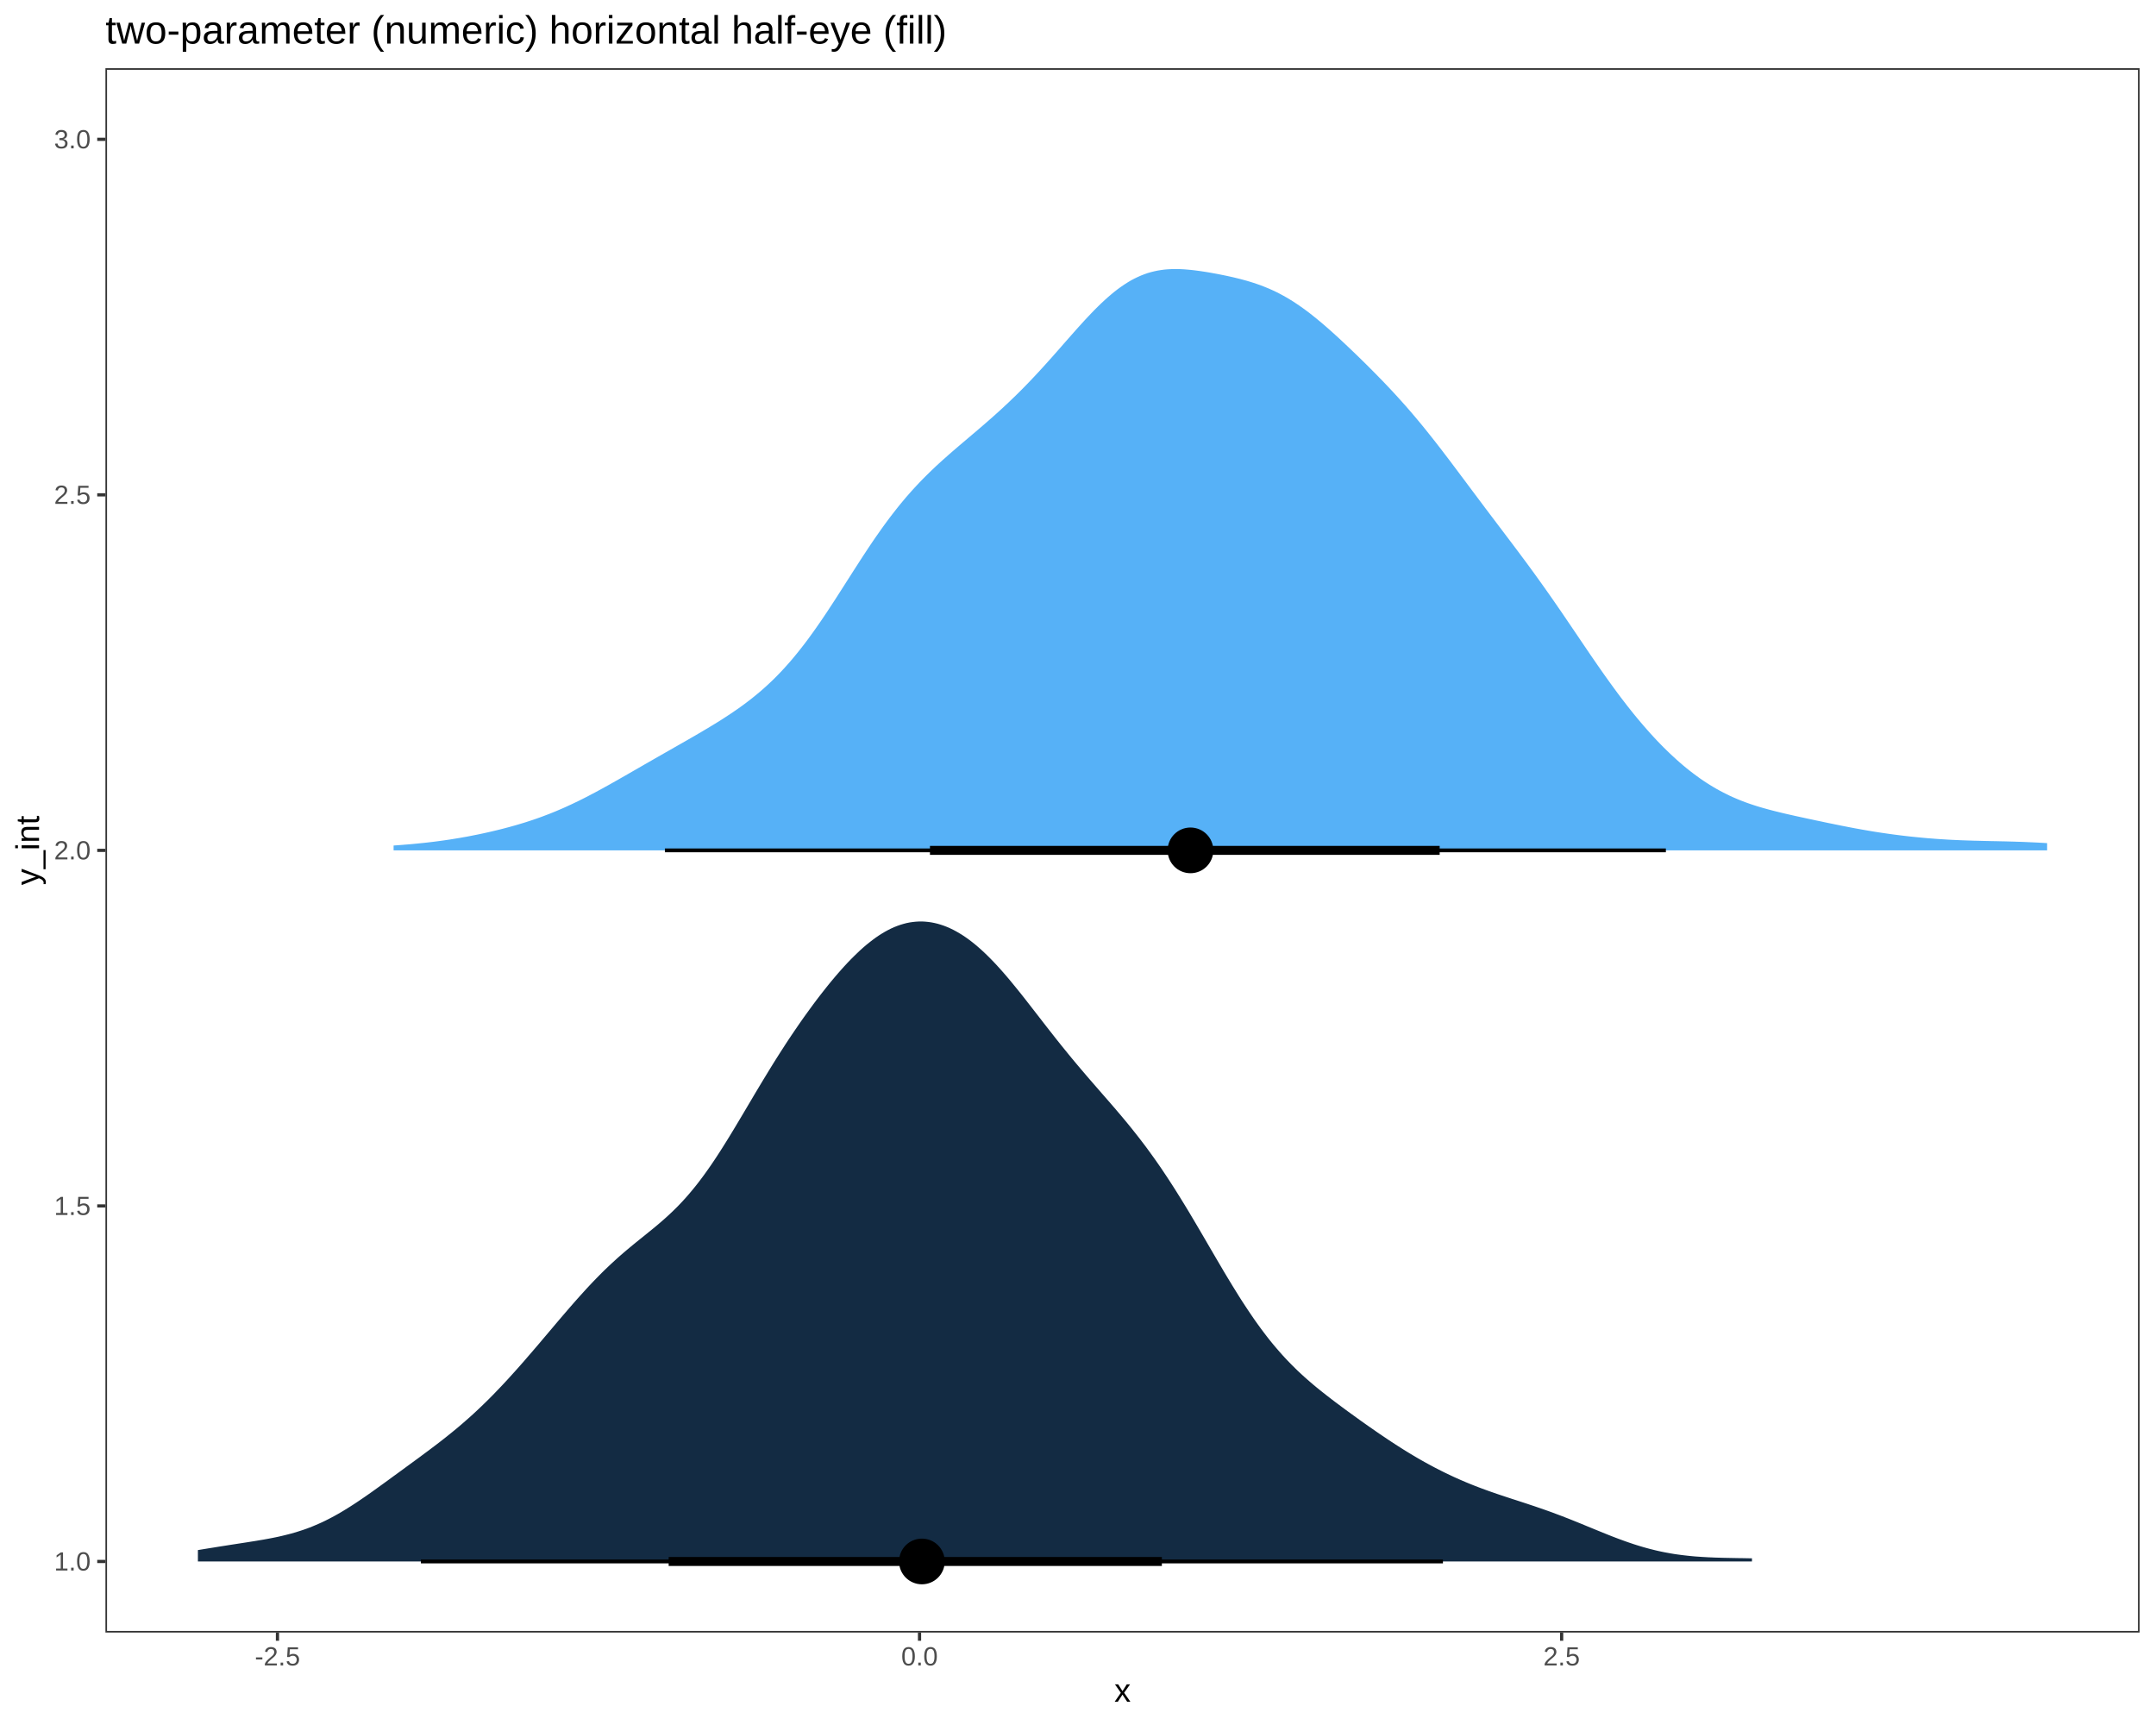
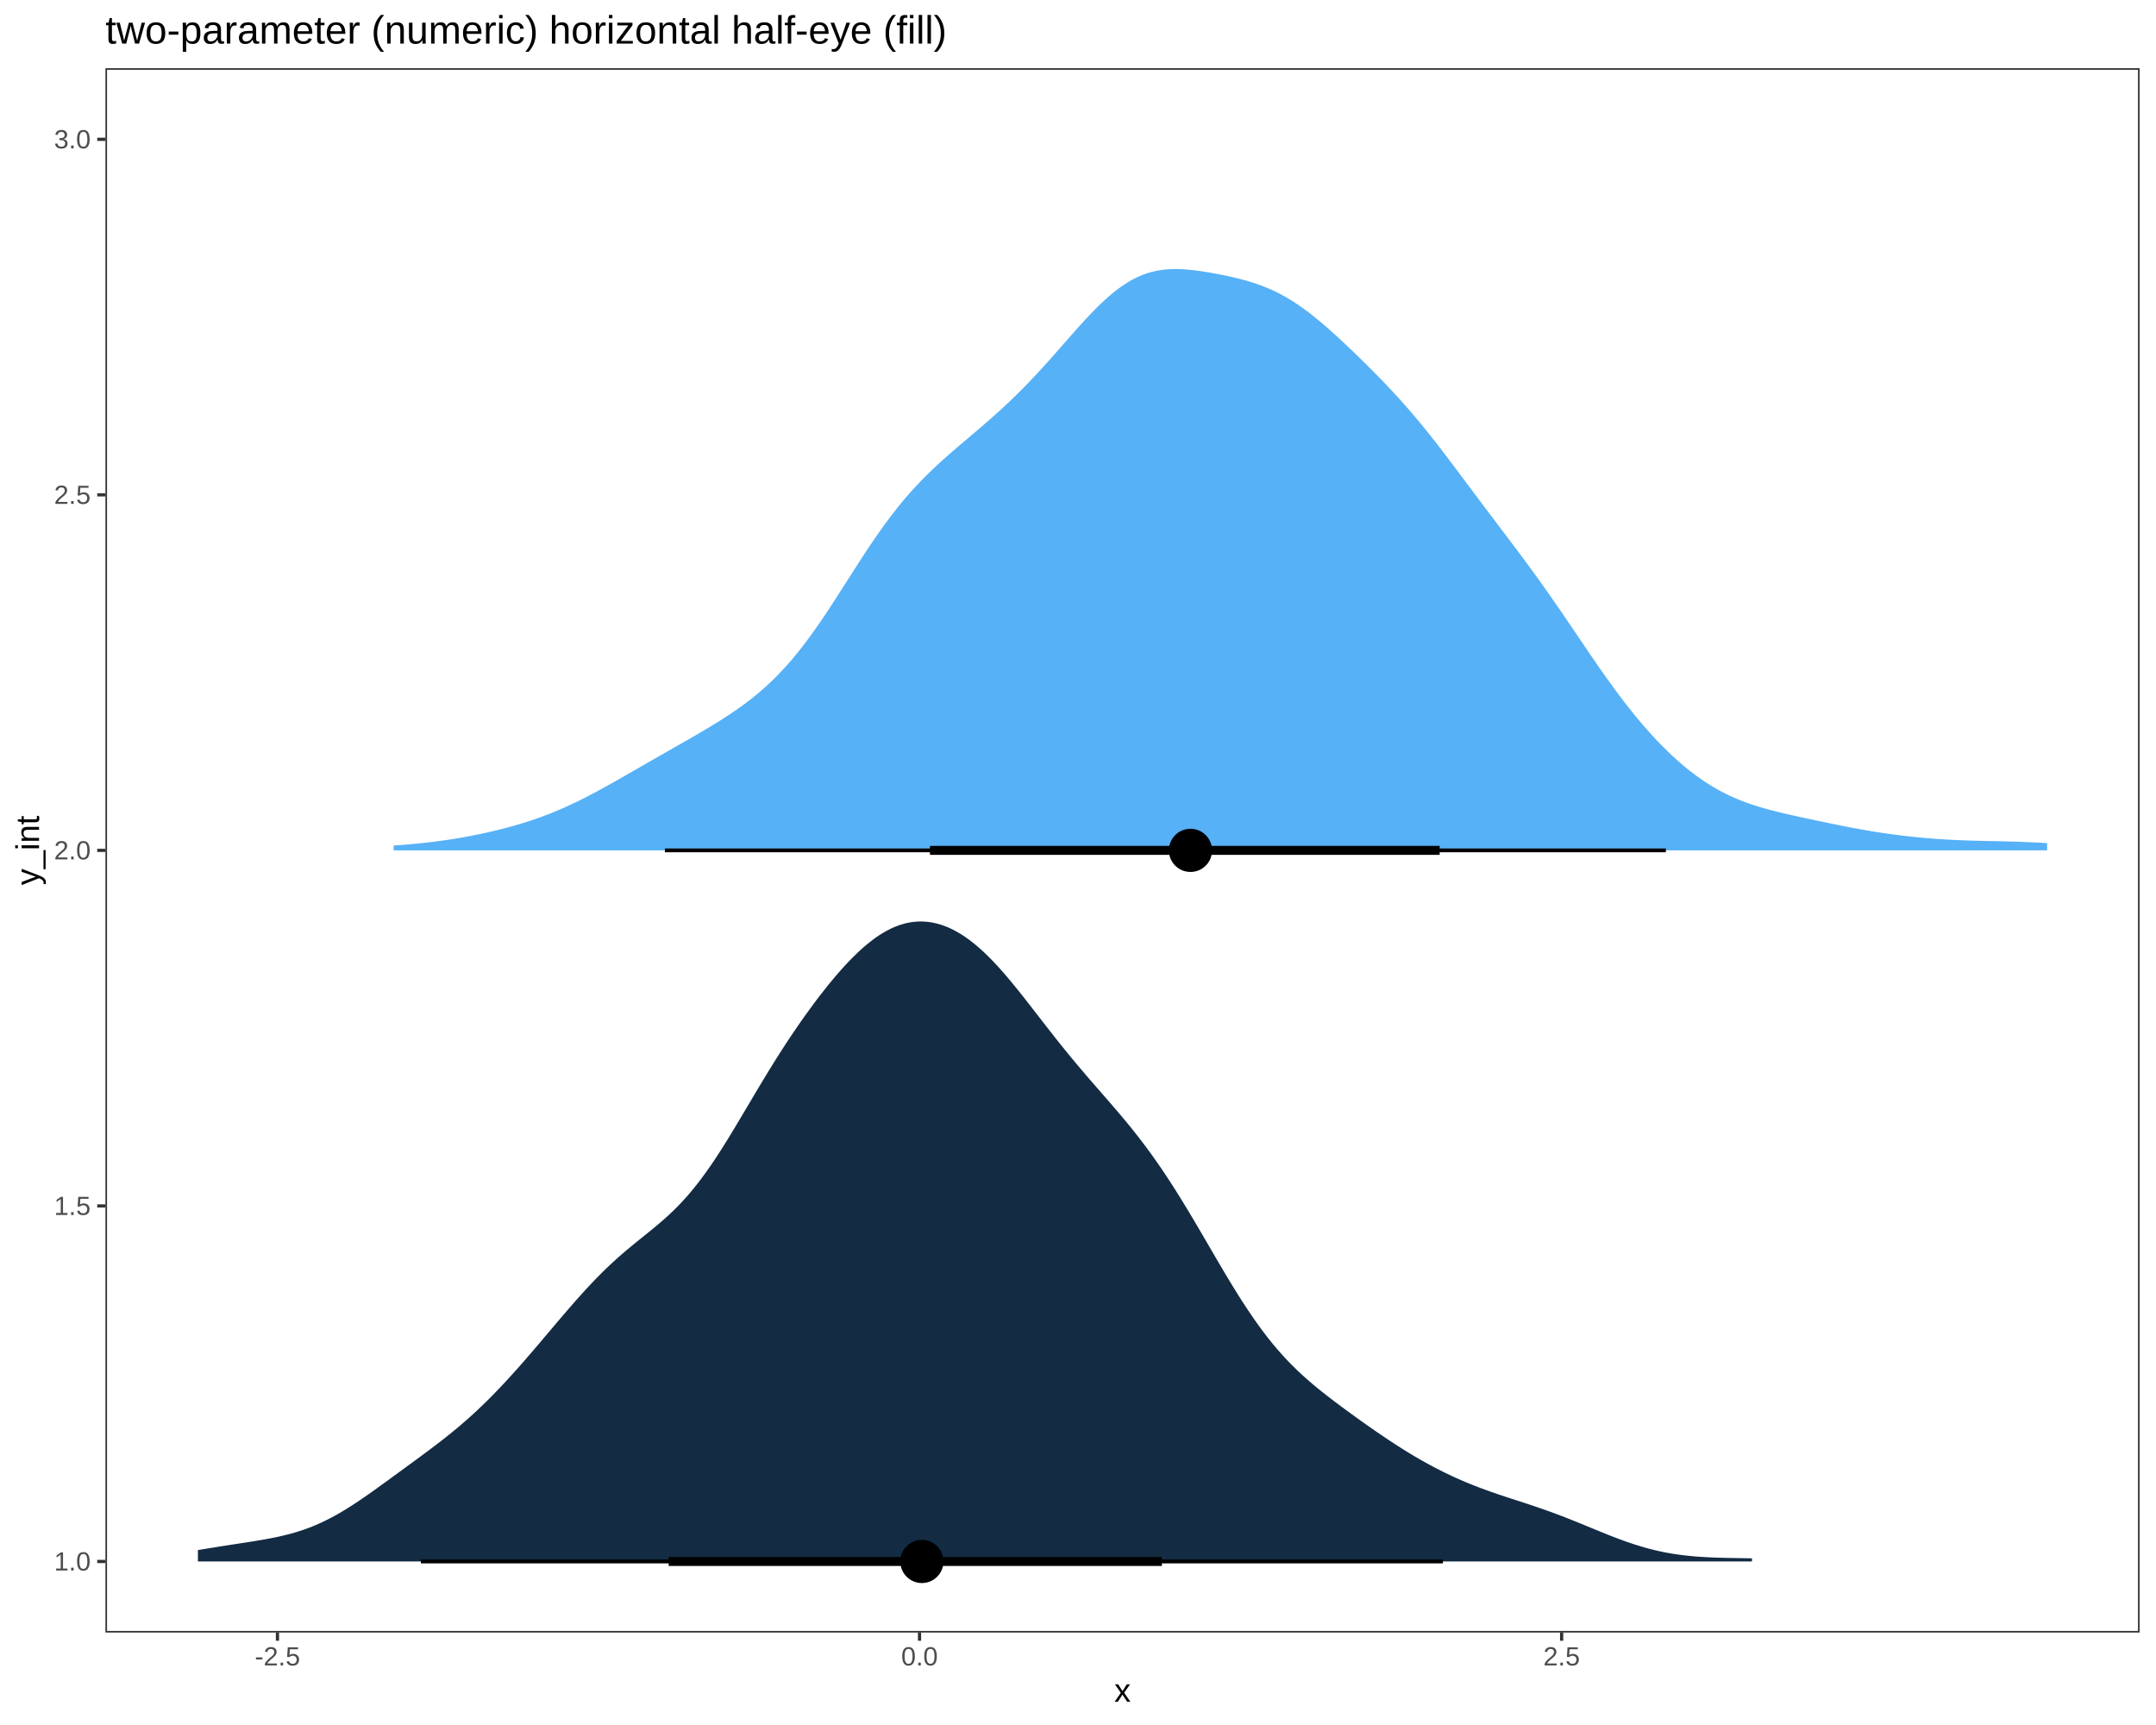
<svg xmlns="http://www.w3.org/2000/svg" viewBox="0 0 720.00 576.00">
  <defs>
    <style type="text/css">
    line, polyline, polygon, path, rect, circle {
      fill: none;
      stroke: #000000;
      stroke-linecap: round;
      stroke-linejoin: round;
      stroke-miterlimit: 10.00;
    }
  </style>
  </defs>
  <rect width="100%" height="100%" style="stroke: none; fill: #FFFFFF;" />
  <rect x="0.00" y="0.00" width="720.00" height="576.00" style="stroke-width: 1.07; stroke: #FFFFFF; fill: #FFFFFF;" />
  <defs>
    <clipPath id="cpMzUuMjF8NzE0LjUyfDU0NS4xM3wyMi43Nw==">
      <rect x="35.21" y="22.77" width="679.31" height="522.36" />
    </clipPath>
  </defs>
  <rect x="35.21" y="22.77" width="679.31" height="522.36" style="stroke-width: 1.07; stroke: none; fill: #FFFFFF;" clip-path="url(#cpMzUuMjF8NzE0LjUyfDU0NS4xM3wyMi43Nw==)" />
  <polygon points="66.09,517.59 67.13,517.42 68.17,517.25 69.20,517.08 70.24,516.91 71.28,516.75 72.32,516.58 73.36,516.41 74.39,516.25 75.43,516.09 76.47,515.92 77.51,515.76 78.55,515.60 79.58,515.44 80.62,515.28 81.66,515.12 82.70,514.96 83.74,514.79 84.77,514.63 85.81,514.46 86.85,514.28 87.89,514.11 88.93,513.92 89.96,513.73 91.00,513.53 92.04,513.32 93.08,513.10 94.12,512.86 95.15,512.61 96.19,512.35 97.23,512.08 98.27,511.78 99.31,511.47 100.34,511.14 101.38,510.80 102.42,510.43 103.46,510.04 104.49,509.63 105.53,509.19 106.57,508.74 107.61,508.27 108.65,507.77 109.68,507.25 110.72,506.71 111.76,506.15 112.80,505.57 113.84,504.97 114.87,504.35 115.91,503.71 116.95,503.06 117.99,502.39 119.03,501.71 120.06,501.02 121.10,500.31 122.14,499.60 123.18,498.87 124.22,498.14 125.25,497.40 126.29,496.65 127.33,495.90 128.37,495.15 129.41,494.40 130.44,493.64 131.48,492.88 132.52,492.13 133.56,491.37 134.60,490.61 135.63,489.85 136.67,489.09 137.71,488.33 138.75,487.57 139.79,486.81 140.82,486.04 141.86,485.27 142.90,484.50 143.94,483.72 144.97,482.94 146.01,482.15 147.05,481.35 148.09,480.54 149.13,479.72 150.16,478.89 151.20,478.05 152.24,477.20 153.28,476.33 154.32,475.44 155.35,474.54 156.39,473.63 157.43,472.70 158.47,471.75 159.51,470.78 160.54,469.80 161.58,468.80 162.62,467.79 163.66,466.75 164.70,465.70 165.73,464.63 166.77,463.55 167.81,462.45 168.85,461.34 169.89,460.21 170.92,459.07 171.96,457.92 173.00,456.76 174.04,455.58 175.08,454.40 176.11,453.20 177.15,452.00 178.19,450.79 179.23,449.58 180.27,448.36 181.30,447.13 182.34,445.91 183.38,444.68 184.42,443.45 185.45,442.23 186.49,441.00 187.53,439.78 188.57,438.57 189.61,437.36 190.64,436.17 191.68,434.98 192.72,433.80 193.76,432.64 194.80,431.49 195.83,430.36 196.87,429.24 197.91,428.14 198.95,427.06 199.99,426.00 201.02,424.96 202.06,423.94 203.10,422.95 204.14,421.97 205.18,421.02 206.21,420.08 207.25,419.16 208.29,418.26 209.33,417.38 210.37,416.51 211.40,415.66 212.44,414.81 213.48,413.97 214.52,413.14 215.56,412.30 216.59,411.46 217.63,410.62 218.67,409.77 219.71,408.90 220.75,408.01 221.78,407.11 222.82,406.18 223.86,405.21 224.90,404.22 225.94,403.20 226.97,402.14 228.01,401.04 229.05,399.89 230.09,398.70 231.12,397.47 232.16,396.20 233.20,394.88 234.24,393.51 235.28,392.10 236.31,390.66 237.35,389.17 238.39,387.64 239.43,386.07 240.47,384.47 241.50,382.84 242.54,381.18 243.58,379.50 244.62,377.79 245.66,376.07 246.69,374.34 247.73,372.60 248.77,370.85 249.81,369.09 250.85,367.34 251.88,365.59 252.92,363.85 253.96,362.12 255.00,360.39 256.04,358.69 257.07,356.99 258.11,355.31 259.15,353.65 260.19,352.01 261.23,350.39 262.26,348.79 263.30,347.21 264.34,345.65 265.38,344.12 266.42,342.60 267.45,341.11 268.49,339.63 269.53,338.19 270.57,336.76 271.60,335.35 272.64,333.96 273.68,332.60 274.72,331.27 275.76,329.95 276.79,328.66 277.83,327.40 278.87,326.16 279.91,324.95 280.95,323.77 281.98,322.62 283.02,321.50 284.06,320.42 285.10,319.38 286.14,318.37 287.17,317.39 288.21,316.45 289.25,315.56 290.29,314.72 291.33,313.91 292.36,313.15 293.40,312.43 294.44,311.77 295.48,311.15 296.52,310.58 297.55,310.06 298.59,309.59 299.63,309.18 300.67,308.81 301.71,308.50 302.74,308.23 303.78,308.02 304.82,307.87 305.86,307.76 306.90,307.70 307.93,307.69 308.97,307.75 310.01,307.85 311.05,308.00 312.08,308.20 313.12,308.45 314.16,308.76 315.20,309.11 316.24,309.51 317.27,309.96 318.31,310.46 319.35,311.02 320.39,311.62 321.43,312.26 322.46,312.95 323.50,313.69 324.54,314.48 325.58,315.31 326.62,316.19 327.65,317.10 328.69,318.06 329.73,319.06 330.77,320.10 331.81,321.17 332.84,322.27 333.88,323.41 334.92,324.58 335.96,325.78 337.00,327.00 338.03,328.25 339.07,329.52 340.11,330.80 341.15,332.10 342.19,333.41 343.22,334.74 344.26,336.07 345.30,337.41 346.34,338.75 347.38,340.09 348.41,341.42 349.45,342.76 350.49,344.09 351.53,345.41 352.56,346.73 353.60,348.03 354.64,349.33 355.68,350.61 356.72,351.89 357.75,353.15 358.79,354.40 359.83,355.64 360.87,356.87 361.91,358.09 362.94,359.30 363.98,360.51 365.02,361.70 366.06,362.90 367.10,364.09 368.13,365.28 369.17,366.47 370.21,367.66 371.25,368.86 372.29,370.06 373.32,371.28 374.36,372.50 375.40,373.74 376.44,375.00 377.48,376.27 378.51,377.56 379.55,378.87 380.59,380.20 381.63,381.56 382.67,382.93 383.70,384.34 384.74,385.77 385.78,387.23 386.82,388.71 387.86,390.22 388.89,391.76 389.93,393.32 390.97,394.92 392.01,396.53 393.04,398.17 394.08,399.83 395.12,401.52 396.16,403.22 397.20,404.94 398.23,406.68 399.27,408.43 400.31,410.20 401.35,411.97 402.39,413.75 403.42,415.53 404.46,417.31 405.50,419.09 406.54,420.87 407.58,422.63 408.61,424.39 409.65,426.13 410.69,427.85 411.73,429.56 412.77,431.24 413.80,432.90 414.84,434.53 415.88,436.12 416.92,437.69 417.96,439.23 418.99,440.73 420.03,442.19 421.07,443.62 422.11,445.01 423.15,446.37 424.18,447.68 425.22,448.95 426.26,450.18 427.30,451.38 428.34,452.55 429.37,453.67 430.41,454.76 431.45,455.82 432.49,456.85 433.52,457.86 434.56,458.82 435.60,459.77 436.64,460.69 437.68,461.59 438.71,462.47 439.75,463.33 440.79,464.17 441.83,465.00 442.87,465.82 443.90,466.62 444.94,467.42 445.98,468.21 447.02,468.98 448.06,469.76 449.09,470.52 450.13,471.29 451.17,472.04 452.21,472.79 453.25,473.54 454.28,474.29 455.32,475.02 456.36,475.76 457.40,476.49 458.44,477.21 459.47,477.93 460.51,478.65 461.55,479.35 462.59,480.05 463.63,480.75 464.66,481.43 465.70,482.11 466.74,482.78 467.78,483.44 468.82,484.10 469.85,484.74 470.89,485.37 471.93,485.99 472.97,486.61 474.00,487.21 475.04,487.80 476.08,488.38 477.12,488.95 478.16,489.51 479.19,490.06 480.23,490.59 481.27,491.12 482.31,491.64 483.35,492.14 484.38,492.63 485.42,493.12 486.46,493.59 487.50,494.05 488.54,494.50 489.57,494.94 490.61,495.37 491.65,495.79 492.69,496.20 493.73,496.60 494.76,496.99 495.80,497.37 496.84,497.75 497.88,498.12 498.92,498.48 499.95,498.84 500.99,499.19 502.03,499.53 503.07,499.88 504.11,500.22 505.14,500.56 506.18,500.89 507.22,501.23 508.26,501.57 509.30,501.91 510.33,502.25 511.37,502.60 512.41,502.94 513.45,503.30 514.48,503.65 515.52,504.01 516.56,504.38 517.60,504.75 518.64,505.13 519.67,505.52 520.71,505.91 521.75,506.30 522.79,506.71 523.83,507.11 524.86,507.52 525.90,507.94 526.94,508.36 527.98,508.78 529.02,509.21 530.05,509.64 531.09,510.06 532.13,510.49 533.17,510.92 534.21,511.34 535.24,511.77 536.28,512.18 537.32,512.60 538.36,513.01 539.40,513.41 540.43,513.80 541.47,514.18 542.51,514.56 543.55,514.93 544.59,515.28 545.62,515.63 546.66,515.96 547.70,516.28 548.74,516.59 549.78,516.88 550.81,517.16 551.85,517.42 552.89,517.68 553.93,517.92 554.96,518.14 556.00,518.35 557.04,518.54 558.08,518.73 559.12,518.90 560.15,519.05 561.19,519.19 562.23,519.32 563.27,519.44 564.31,519.55 565.34,519.65 566.38,519.74 567.42,519.81 568.46,519.88 569.50,519.94 570.53,520.00 571.57,520.04 572.61,520.09 573.65,520.12 574.69,520.15 575.72,520.18 576.76,520.20 577.80,520.22 578.84,520.24 579.88,520.26 580.91,520.28 581.95,520.29 582.99,520.31 584.03,520.33 585.07,520.34 585.07,521.39 584.03,521.39 582.99,521.39 581.95,521.39 580.91,521.39 579.88,521.39 578.84,521.39 577.80,521.39 576.76,521.39 575.72,521.39 574.69,521.39 573.65,521.39 572.61,521.39 571.57,521.39 570.53,521.39 569.50,521.39 568.46,521.39 567.42,521.39 566.38,521.39 565.34,521.39 564.31,521.39 563.27,521.39 562.23,521.39 561.19,521.39 560.15,521.39 559.12,521.39 558.08,521.39 557.04,521.39 556.00,521.39 554.96,521.39 553.93,521.39 552.89,521.39 551.85,521.39 550.81,521.39 549.78,521.39 548.74,521.39 547.70,521.39 546.66,521.39 545.62,521.39 544.59,521.39 543.55,521.39 542.51,521.39 541.47,521.39 540.43,521.39 539.40,521.39 538.36,521.39 537.32,521.39 536.28,521.39 535.24,521.39 534.21,521.39 533.17,521.39 532.13,521.39 531.09,521.39 530.05,521.39 529.02,521.39 527.98,521.39 526.94,521.39 525.90,521.39 524.86,521.39 523.83,521.39 522.79,521.39 521.75,521.39 520.71,521.39 519.67,521.39 518.64,521.39 517.60,521.39 516.56,521.39 515.52,521.39 514.48,521.39 513.45,521.39 512.41,521.39 511.37,521.39 510.33,521.39 509.30,521.39 508.26,521.39 507.22,521.39 506.18,521.39 505.14,521.39 504.11,521.39 503.07,521.39 502.03,521.39 500.99,521.39 499.95,521.39 498.92,521.39 497.88,521.39 496.84,521.39 495.80,521.39 494.76,521.39 493.73,521.39 492.69,521.39 491.65,521.39 490.61,521.39 489.57,521.39 488.54,521.39 487.50,521.39 486.46,521.39 485.42,521.39 484.38,521.39 483.35,521.39 482.31,521.39 481.27,521.39 480.23,521.39 479.19,521.39 478.16,521.39 477.12,521.39 476.08,521.39 475.04,521.39 474.00,521.39 472.97,521.39 471.93,521.39 470.89,521.39 469.85,521.39 468.82,521.39 467.78,521.39 466.74,521.39 465.70,521.39 464.66,521.39 463.63,521.39 462.59,521.39 461.55,521.39 460.51,521.39 459.47,521.39 458.44,521.39 457.40,521.39 456.36,521.39 455.32,521.39 454.28,521.39 453.25,521.39 452.21,521.39 451.17,521.39 450.13,521.39 449.09,521.39 448.06,521.39 447.02,521.39 445.98,521.39 444.94,521.39 443.90,521.39 442.87,521.39 441.83,521.39 440.79,521.39 439.75,521.39 438.71,521.39 437.68,521.39 436.64,521.39 435.60,521.39 434.56,521.39 433.52,521.39 432.49,521.39 431.45,521.39 430.41,521.39 429.37,521.39 428.34,521.39 427.30,521.39 426.26,521.39 425.22,521.39 424.18,521.39 423.15,521.39 422.11,521.39 421.07,521.39 420.03,521.39 418.99,521.39 417.96,521.39 416.92,521.39 415.88,521.39 414.84,521.39 413.80,521.39 412.77,521.39 411.73,521.39 410.69,521.39 409.65,521.39 408.61,521.39 407.58,521.39 406.54,521.39 405.50,521.39 404.46,521.39 403.42,521.39 402.39,521.39 401.35,521.39 400.31,521.39 399.27,521.39 398.23,521.39 397.20,521.39 396.16,521.39 395.12,521.39 394.08,521.39 393.04,521.39 392.01,521.39 390.97,521.39 389.93,521.39 388.89,521.39 387.86,521.39 386.82,521.39 385.78,521.39 384.74,521.39 383.70,521.39 382.67,521.39 381.63,521.39 380.59,521.39 379.55,521.39 378.51,521.39 377.48,521.39 376.44,521.39 375.40,521.39 374.36,521.39 373.32,521.39 372.29,521.39 371.25,521.39 370.21,521.39 369.17,521.39 368.13,521.39 367.10,521.39 366.06,521.39 365.02,521.39 363.98,521.39 362.94,521.39 361.91,521.39 360.87,521.39 359.83,521.39 358.79,521.39 357.75,521.39 356.72,521.39 355.68,521.39 354.64,521.39 353.60,521.39 352.56,521.39 351.53,521.39 350.49,521.39 349.45,521.39 348.41,521.39 347.38,521.39 346.34,521.39 345.30,521.39 344.26,521.39 343.22,521.39 342.19,521.39 341.15,521.39 340.11,521.39 339.07,521.39 338.03,521.39 337.00,521.39 335.96,521.39 334.92,521.39 333.88,521.39 332.84,521.39 331.81,521.39 330.77,521.39 329.73,521.39 328.69,521.39 327.65,521.39 326.62,521.39 325.58,521.39 324.54,521.39 323.50,521.39 322.46,521.39 321.43,521.39 320.39,521.39 319.35,521.39 318.31,521.39 317.27,521.39 316.24,521.39 315.20,521.39 314.16,521.39 313.12,521.39 312.08,521.39 311.05,521.39 310.01,521.39 308.97,521.39 307.93,521.39 306.90,521.39 305.86,521.39 304.82,521.39 303.78,521.39 302.74,521.39 301.71,521.39 300.67,521.39 299.63,521.39 298.59,521.39 297.55,521.39 296.52,521.39 295.48,521.39 294.44,521.39 293.40,521.39 292.36,521.39 291.33,521.39 290.29,521.39 289.25,521.39 288.21,521.39 287.17,521.39 286.14,521.39 285.10,521.39 284.06,521.39 283.02,521.39 281.98,521.39 280.95,521.39 279.91,521.39 278.87,521.39 277.83,521.39 276.79,521.39 275.76,521.39 274.72,521.39 273.68,521.39 272.64,521.39 271.60,521.39 270.57,521.39 269.53,521.39 268.49,521.39 267.45,521.39 266.42,521.39 265.38,521.39 264.34,521.39 263.30,521.39 262.26,521.39 261.23,521.39 260.19,521.39 259.15,521.39 258.11,521.39 257.07,521.39 256.04,521.39 255.00,521.39 253.96,521.39 252.92,521.39 251.88,521.39 250.85,521.39 249.81,521.39 248.77,521.39 247.73,521.39 246.69,521.39 245.66,521.39 244.62,521.39 243.58,521.39 242.54,521.39 241.50,521.39 240.47,521.39 239.43,521.39 238.39,521.39 237.35,521.39 236.31,521.39 235.28,521.39 234.24,521.39 233.20,521.39 232.16,521.39 231.12,521.39 230.09,521.39 229.05,521.39 228.01,521.39 226.97,521.39 225.94,521.39 224.90,521.39 223.86,521.39 222.82,521.39 221.78,521.39 220.75,521.39 219.71,521.39 218.67,521.39 217.63,521.39 216.59,521.39 215.56,521.39 214.52,521.39 213.48,521.39 212.44,521.39 211.40,521.39 210.37,521.39 209.33,521.39 208.29,521.39 207.25,521.39 206.21,521.39 205.18,521.39 204.14,521.39 203.10,521.39 202.06,521.39 201.02,521.39 199.99,521.39 198.95,521.39 197.91,521.39 196.87,521.39 195.83,521.39 194.80,521.39 193.76,521.39 192.72,521.39 191.68,521.39 190.64,521.39 189.61,521.39 188.57,521.39 187.53,521.39 186.49,521.39 185.45,521.39 184.42,521.39 183.38,521.39 182.34,521.39 181.30,521.39 180.27,521.39 179.23,521.39 178.19,521.39 177.15,521.39 176.11,521.39 175.08,521.39 174.04,521.39 173.00,521.39 171.96,521.39 170.92,521.39 169.89,521.39 168.85,521.39 167.81,521.39 166.77,521.39 165.73,521.39 164.70,521.39 163.66,521.39 162.62,521.39 161.58,521.39 160.54,521.39 159.51,521.39 158.47,521.39 157.43,521.39 156.39,521.39 155.35,521.39 154.32,521.39 153.28,521.39 152.24,521.39 151.20,521.39 150.16,521.39 149.13,521.39 148.09,521.39 147.05,521.39 146.01,521.39 144.97,521.39 143.94,521.39 142.90,521.39 141.86,521.39 140.82,521.39 139.79,521.39 138.75,521.39 137.71,521.39 136.67,521.39 135.63,521.39 134.60,521.39 133.56,521.39 132.52,521.39 131.48,521.39 130.44,521.39 129.41,521.39 128.37,521.39 127.33,521.39 126.29,521.39 125.25,521.39 124.22,521.39 123.18,521.39 122.14,521.39 121.10,521.39 120.06,521.39 119.03,521.39 117.99,521.39 116.95,521.39 115.91,521.39 114.87,521.39 113.84,521.39 112.80,521.39 111.76,521.39 110.72,521.39 109.68,521.39 108.65,521.39 107.61,521.39 106.57,521.39 105.53,521.39 104.49,521.39 103.46,521.39 102.42,521.39 101.38,521.39 100.34,521.39 99.31,521.39 98.27,521.39 97.23,521.39 96.19,521.39 95.15,521.39 94.12,521.39 93.08,521.39 92.04,521.39 91.00,521.39 89.96,521.39 88.93,521.39 87.89,521.39 86.85,521.39 85.81,521.39 84.77,521.39 83.74,521.39 82.70,521.39 81.66,521.39 80.62,521.39 79.58,521.39 78.55,521.39 77.51,521.39 76.47,521.39 75.43,521.39 74.39,521.39 73.36,521.39 72.32,521.39 71.28,521.39 70.24,521.39 69.20,521.39 68.17,521.39 67.13,521.39 66.09,521.39 " style="stroke-width: 2.13; stroke: none; fill: #132B43;" clip-path="url(#cpMzUuMjF8NzE0LjUyfDU0NS4xM3wyMi43Nw==)" />
  <polygon points="131.44,282.33 132.54,282.25 133.65,282.17 134.75,282.08 135.86,281.99 136.96,281.90 138.07,281.80 139.17,281.69 140.27,281.58 141.38,281.47 142.48,281.35 143.59,281.22 144.69,281.09 145.80,280.95 146.90,280.80 148.01,280.65 149.11,280.49 150.21,280.33 151.32,280.15 152.42,279.97 153.53,279.79 154.63,279.59 155.74,279.40 156.84,279.19 157.95,278.97 159.05,278.75 160.15,278.53 161.26,278.29 162.36,278.05 163.47,277.80 164.57,277.54 165.68,277.28 166.78,277.01 167.89,276.73 168.99,276.44 170.09,276.15 171.20,275.84 172.30,275.53 173.41,275.20 174.51,274.87 175.62,274.53 176.72,274.17 177.82,273.81 178.93,273.43 180.03,273.04 181.14,272.64 182.24,272.22 183.35,271.80 184.45,271.36 185.56,270.91 186.66,270.44 187.76,269.97 188.87,269.48 189.97,268.97 191.08,268.46 192.18,267.93 193.29,267.40 194.39,266.85 195.50,266.29 196.60,265.72 197.70,265.14 198.81,264.56 199.91,263.96 201.02,263.36 202.12,262.75 203.23,262.14 204.33,261.52 205.43,260.90 206.54,260.27 207.64,259.64 208.75,259.01 209.85,258.38 210.96,257.74 212.06,257.11 213.17,256.47 214.27,255.84 215.37,255.20 216.48,254.57 217.58,253.94 218.69,253.30 219.79,252.67 220.90,252.04 222.00,251.41 223.11,250.78 224.21,250.15 225.31,249.52 226.42,248.89 227.52,248.26 228.63,247.63 229.73,247.00 230.84,246.36 231.94,245.73 233.05,245.08 234.15,244.44 235.25,243.78 236.36,243.13 237.46,242.46 238.57,241.79 239.67,241.11 240.78,240.42 241.88,239.71 242.98,238.99 244.09,238.26 245.19,237.51 246.30,236.75 247.40,235.97 248.51,235.16 249.61,234.33 250.72,233.48 251.82,232.60 252.92,231.70 254.03,230.77 255.13,229.80 256.24,228.80 257.34,227.77 258.45,226.71 259.55,225.60 260.66,224.45 261.76,223.27 262.86,222.05 263.97,220.79 265.07,219.49 266.18,218.14 267.28,216.76 268.39,215.34 269.49,213.89 270.59,212.39 271.70,210.86 272.80,209.29 273.91,207.70 275.01,206.08 276.12,204.43 277.22,202.75 278.33,201.06 279.43,199.36 280.53,197.64 281.64,195.91 282.74,194.18 283.85,192.45 284.95,190.72 286.06,189.00 287.16,187.29 288.27,185.59 289.37,183.91 290.47,182.25 291.58,180.61 292.68,179.01 293.79,177.43 294.89,175.88 296.00,174.36 297.10,172.88 298.21,171.44 299.31,170.03 300.41,168.65 301.52,167.31 302.62,166.00 303.73,164.74 304.83,163.50 305.94,162.30 307.04,161.13 308.14,159.99 309.25,158.88 310.35,157.79 311.46,156.73 312.56,155.68 313.67,154.66 314.77,153.66 315.88,152.68 316.98,151.70 318.08,150.74 319.19,149.79 320.29,148.84 321.40,147.90 322.50,146.97 323.61,146.03 324.71,145.09 325.82,144.16 326.92,143.21 328.02,142.27 329.13,141.31 330.23,140.35 331.34,139.38 332.44,138.39 333.55,137.40 334.65,136.39 335.75,135.36 336.86,134.33 337.96,133.27 339.07,132.20 340.17,131.12 341.28,130.01 342.38,128.89 343.49,127.75 344.59,126.60 345.69,125.43 346.80,124.24 347.90,123.04 349.01,121.82 350.11,120.59 351.22,119.36 352.32,118.11 353.43,116.86 354.53,115.60 355.63,114.34 356.74,113.08 357.84,111.83 358.95,110.58 360.05,109.34 361.16,108.12 362.26,106.91 363.37,105.73 364.47,104.57 365.57,103.43 366.68,102.33 367.78,101.26 368.89,100.23 369.99,99.24 371.10,98.29 372.20,97.38 373.30,96.53 374.41,95.73 375.51,94.98 376.62,94.27 377.72,93.62 378.83,93.03 379.93,92.50 381.04,92.01 382.14,91.58 383.24,91.19 384.35,90.87 385.45,90.60 386.56,90.36 387.66,90.18 388.77,90.03 389.87,89.93 390.98,89.87 392.08,89.84 393.18,89.84 394.29,89.87 395.39,89.93 396.50,90.02 397.60,90.12 398.71,90.24 399.81,90.38 400.91,90.53 402.02,90.70 403.12,90.87 404.23,91.06 405.33,91.26 406.44,91.46 407.54,91.68 408.65,91.90 409.75,92.13 410.85,92.37 411.96,92.62 413.06,92.89 414.17,93.16 415.27,93.46 416.38,93.76 417.48,94.09 418.59,94.44 419.69,94.81 420.79,95.19 421.90,95.61 423.00,96.06 424.11,96.53 425.21,97.02 426.32,97.55 427.42,98.11 428.53,98.71 429.63,99.33 430.73,99.99 431.84,100.67 432.94,101.40 434.05,102.15 435.15,102.93 436.26,103.74 437.36,104.57 438.46,105.44 439.57,106.33 440.67,107.24 441.78,108.17 442.88,109.12 443.99,110.09 445.09,111.08 446.20,112.08 447.30,113.09 448.40,114.12 449.51,115.16 450.61,116.20 451.72,117.26 452.82,118.32 453.93,119.39 455.03,120.47 456.14,121.56 457.24,122.66 458.34,123.76 459.45,124.88 460.55,126.01 461.66,127.14 462.76,128.29 463.87,129.46 464.97,130.63 466.07,131.83 467.18,133.04 468.28,134.27 469.39,135.51 470.49,136.77 471.60,138.06 472.70,139.36 473.81,140.68 474.91,142.01 476.01,143.37 477.12,144.75 478.22,146.14 479.33,147.54 480.43,148.96 481.54,150.39 482.64,151.84 483.75,153.29 484.85,154.75 485.95,156.22 487.06,157.69 488.16,159.17 489.27,160.64 490.37,162.12 491.48,163.60 492.58,165.08 493.69,166.55 494.79,168.02 495.89,169.49 497.00,170.96 498.10,172.42 499.21,173.88 500.31,175.34 501.42,176.80 502.52,178.26 503.62,179.72 504.73,181.18 505.83,182.65 506.94,184.12 508.04,185.60 509.15,187.09 510.25,188.58 511.36,190.09 512.46,191.60 513.56,193.13 514.67,194.67 515.77,196.22 516.88,197.79 517.98,199.36 519.09,200.95 520.19,202.55 521.30,204.15 522.40,205.77 523.50,207.39 524.61,209.02 525.71,210.65 526.82,212.28 527.92,213.91 529.03,215.55 530.13,217.17 531.23,218.79 532.34,220.40 533.44,222.00 534.55,223.59 535.65,225.16 536.76,226.72 537.86,228.25 538.97,229.77 540.07,231.27 541.17,232.74 542.28,234.19 543.38,235.62 544.49,237.02 545.59,238.40 546.70,239.75 547.80,241.06 548.91,242.36 550.01,243.62 551.11,244.86 552.22,246.07 553.32,247.25 554.43,248.40 555.53,249.52 556.64,250.61 557.74,251.67 558.85,252.70 559.95,253.71 561.05,254.68 562.16,255.63 563.26,256.54 564.37,257.42 565.47,258.27 566.58,259.09 567.68,259.89 568.78,260.65 569.89,261.38 570.99,262.08 572.10,262.75 573.20,263.40 574.31,264.01 575.41,264.59 576.52,265.15 577.62,265.69 578.72,266.19 579.83,266.67 580.93,267.13 582.04,267.56 583.14,267.98 584.25,268.37 585.35,268.74 586.46,269.10 587.56,269.44 588.66,269.76 589.77,270.07 590.87,270.37 591.98,270.66 593.08,270.94 594.19,271.21 595.29,271.48 596.39,271.74 597.50,271.99 598.60,272.24 599.71,272.49 600.81,272.73 601.92,272.97 603.02,273.21 604.13,273.45 605.23,273.68 606.33,273.92 607.44,274.15 608.54,274.38 609.65,274.62 610.75,274.85 611.86,275.07 612.96,275.30 614.07,275.52 615.17,275.75 616.27,275.96 617.38,276.18 618.48,276.39 619.59,276.60 620.69,276.80 621.80,277.00 622.90,277.19 624.00,277.38 625.11,277.57 626.21,277.75 627.32,277.92 628.42,278.09 629.53,278.25 630.63,278.41 631.74,278.56 632.84,278.71 633.94,278.85 635.05,278.99 636.15,279.12 637.26,279.25 638.36,279.37 639.47,279.48 640.57,279.59 641.68,279.70 642.78,279.80 643.88,279.90 644.99,279.98 646.09,280.07 647.20,280.15 648.30,280.22 649.41,280.29 650.51,280.36 651.62,280.42 652.72,280.47 653.82,280.52 654.93,280.57 656.03,280.61 657.14,280.65 658.24,280.68 659.35,280.72 660.45,280.74 661.55,280.77 662.66,280.80 663.76,280.82 664.87,280.85 665.97,280.87 667.08,280.89 668.18,280.92 669.29,280.94 670.39,280.97 671.49,281.00 672.60,281.03 673.70,281.07 674.81,281.10 675.91,281.14 677.02,281.19 678.12,281.24 679.23,281.29 680.33,281.34 681.43,281.40 682.54,281.46 683.64,281.53 683.64,283.95 682.54,283.95 681.43,283.95 680.33,283.95 679.23,283.95 678.12,283.95 677.02,283.95 675.91,283.95 674.81,283.95 673.70,283.95 672.60,283.95 671.49,283.95 670.39,283.95 669.29,283.95 668.18,283.95 667.08,283.95 665.97,283.95 664.87,283.95 663.76,283.95 662.66,283.95 661.55,283.95 660.45,283.95 659.35,283.95 658.24,283.95 657.14,283.95 656.03,283.95 654.93,283.95 653.82,283.95 652.72,283.95 651.62,283.95 650.51,283.95 649.41,283.95 648.30,283.95 647.20,283.95 646.09,283.95 644.99,283.95 643.88,283.95 642.78,283.95 641.68,283.95 640.57,283.95 639.47,283.95 638.36,283.95 637.26,283.95 636.15,283.95 635.05,283.95 633.94,283.95 632.84,283.95 631.74,283.95 630.63,283.95 629.53,283.95 628.42,283.95 627.32,283.95 626.21,283.95 625.11,283.95 624.00,283.95 622.90,283.95 621.80,283.95 620.69,283.95 619.59,283.95 618.48,283.95 617.38,283.95 616.27,283.95 615.17,283.95 614.07,283.95 612.96,283.95 611.86,283.95 610.75,283.95 609.65,283.95 608.54,283.95 607.44,283.95 606.33,283.95 605.23,283.95 604.13,283.95 603.02,283.95 601.92,283.95 600.81,283.95 599.71,283.95 598.60,283.95 597.50,283.95 596.39,283.95 595.29,283.95 594.19,283.95 593.08,283.95 591.98,283.95 590.87,283.95 589.77,283.95 588.66,283.95 587.56,283.95 586.46,283.95 585.35,283.95 584.25,283.95 583.14,283.95 582.04,283.95 580.93,283.95 579.83,283.95 578.72,283.95 577.62,283.95 576.52,283.95 575.41,283.95 574.31,283.95 573.20,283.95 572.10,283.95 570.99,283.95 569.89,283.95 568.78,283.95 567.68,283.95 566.58,283.95 565.47,283.95 564.37,283.95 563.26,283.95 562.16,283.95 561.05,283.95 559.95,283.95 558.85,283.95 557.74,283.95 556.64,283.95 555.53,283.95 554.43,283.95 553.32,283.95 552.22,283.95 551.11,283.95 550.01,283.95 548.91,283.95 547.80,283.95 546.70,283.95 545.59,283.95 544.49,283.95 543.38,283.95 542.28,283.95 541.17,283.95 540.07,283.95 538.97,283.95 537.86,283.95 536.76,283.95 535.65,283.95 534.55,283.95 533.44,283.95 532.34,283.95 531.23,283.95 530.13,283.95 529.03,283.95 527.92,283.95 526.82,283.95 525.71,283.95 524.61,283.95 523.50,283.95 522.40,283.95 521.30,283.95 520.19,283.95 519.09,283.95 517.98,283.95 516.88,283.95 515.77,283.95 514.67,283.95 513.56,283.95 512.46,283.95 511.36,283.95 510.25,283.95 509.15,283.95 508.04,283.95 506.94,283.95 505.83,283.95 504.73,283.95 503.62,283.95 502.52,283.95 501.42,283.95 500.31,283.95 499.21,283.95 498.10,283.95 497.00,283.95 495.89,283.95 494.79,283.95 493.69,283.95 492.58,283.95 491.48,283.95 490.37,283.95 489.27,283.95 488.16,283.95 487.06,283.95 485.95,283.95 484.85,283.95 483.75,283.95 482.64,283.95 481.54,283.95 480.43,283.95 479.33,283.95 478.22,283.95 477.12,283.95 476.01,283.95 474.91,283.95 473.81,283.95 472.70,283.95 471.60,283.95 470.49,283.95 469.39,283.95 468.28,283.95 467.18,283.95 466.07,283.95 464.97,283.95 463.87,283.95 462.76,283.95 461.66,283.95 460.55,283.95 459.45,283.95 458.34,283.95 457.24,283.95 456.14,283.95 455.03,283.95 453.93,283.95 452.82,283.95 451.72,283.95 450.61,283.95 449.51,283.95 448.40,283.95 447.30,283.95 446.20,283.95 445.09,283.95 443.99,283.95 442.88,283.95 441.78,283.95 440.67,283.95 439.57,283.95 438.46,283.95 437.36,283.95 436.26,283.95 435.15,283.95 434.05,283.95 432.94,283.95 431.84,283.95 430.73,283.95 429.63,283.95 428.53,283.95 427.42,283.95 426.32,283.95 425.21,283.95 424.11,283.95 423.00,283.95 421.90,283.95 420.79,283.95 419.69,283.95 418.59,283.95 417.48,283.95 416.38,283.95 415.27,283.95 414.17,283.95 413.06,283.95 411.96,283.95 410.85,283.95 409.75,283.95 408.65,283.95 407.54,283.95 406.44,283.95 405.33,283.95 404.23,283.95 403.12,283.95 402.02,283.95 400.91,283.95 399.81,283.95 398.71,283.95 397.60,283.95 396.50,283.95 395.39,283.95 394.29,283.95 393.18,283.95 392.08,283.95 390.98,283.95 389.87,283.95 388.77,283.95 387.66,283.95 386.56,283.95 385.45,283.95 384.35,283.95 383.24,283.95 382.14,283.95 381.04,283.95 379.93,283.95 378.83,283.95 377.72,283.95 376.62,283.95 375.51,283.95 374.41,283.95 373.30,283.95 372.20,283.95 371.10,283.95 369.99,283.95 368.89,283.95 367.78,283.95 366.68,283.95 365.57,283.95 364.47,283.95 363.37,283.95 362.26,283.95 361.16,283.95 360.05,283.95 358.95,283.95 357.84,283.95 356.74,283.95 355.63,283.95 354.53,283.95 353.43,283.95 352.32,283.95 351.22,283.95 350.11,283.95 349.01,283.95 347.90,283.95 346.80,283.95 345.69,283.95 344.59,283.95 343.49,283.95 342.38,283.95 341.28,283.95 340.17,283.95 339.07,283.95 337.96,283.95 336.86,283.95 335.75,283.95 334.65,283.95 333.55,283.95 332.44,283.95 331.34,283.95 330.23,283.95 329.13,283.95 328.02,283.95 326.92,283.95 325.82,283.95 324.71,283.95 323.61,283.95 322.50,283.95 321.40,283.95 320.29,283.95 319.19,283.95 318.08,283.95 316.98,283.95 315.88,283.95 314.77,283.95 313.67,283.95 312.56,283.95 311.46,283.95 310.35,283.95 309.25,283.95 308.14,283.95 307.04,283.95 305.94,283.95 304.83,283.95 303.73,283.95 302.62,283.95 301.52,283.95 300.41,283.95 299.31,283.95 298.21,283.95 297.10,283.95 296.00,283.95 294.89,283.95 293.79,283.95 292.68,283.95 291.58,283.95 290.47,283.95 289.37,283.95 288.27,283.95 287.16,283.95 286.06,283.95 284.95,283.95 283.85,283.95 282.74,283.95 281.64,283.95 280.53,283.95 279.43,283.95 278.33,283.95 277.22,283.95 276.12,283.95 275.01,283.95 273.91,283.95 272.80,283.95 271.70,283.95 270.59,283.95 269.49,283.95 268.39,283.95 267.28,283.95 266.18,283.95 265.07,283.95 263.97,283.95 262.86,283.95 261.76,283.95 260.66,283.95 259.55,283.95 258.45,283.95 257.34,283.95 256.24,283.95 255.13,283.95 254.03,283.95 252.92,283.95 251.82,283.95 250.72,283.95 249.61,283.95 248.51,283.95 247.40,283.95 246.30,283.95 245.19,283.95 244.09,283.95 242.98,283.95 241.88,283.95 240.78,283.95 239.67,283.95 238.57,283.95 237.46,283.95 236.36,283.95 235.25,283.95 234.15,283.95 233.05,283.95 231.94,283.95 230.84,283.95 229.73,283.95 228.63,283.95 227.52,283.95 226.42,283.95 225.31,283.95 224.21,283.95 223.11,283.95 222.00,283.95 220.90,283.95 219.79,283.95 218.69,283.95 217.58,283.95 216.48,283.95 215.37,283.95 214.27,283.95 213.17,283.95 212.06,283.95 210.96,283.95 209.85,283.95 208.75,283.95 207.64,283.95 206.54,283.95 205.43,283.95 204.33,283.95 203.23,283.95 202.12,283.95 201.02,283.95 199.91,283.95 198.81,283.95 197.70,283.95 196.60,283.95 195.50,283.95 194.39,283.95 193.29,283.95 192.18,283.95 191.08,283.95 189.97,283.95 188.87,283.95 187.76,283.95 186.66,283.95 185.56,283.95 184.45,283.95 183.35,283.95 182.24,283.95 181.14,283.95 180.03,283.95 178.93,283.95 177.82,283.95 176.72,283.95 175.62,283.95 174.51,283.95 173.41,283.95 172.30,283.95 171.20,283.95 170.09,283.95 168.99,283.95 167.89,283.95 166.78,283.95 165.68,283.95 164.57,283.95 163.47,283.95 162.36,283.95 161.26,283.95 160.15,283.95 159.05,283.95 157.95,283.95 156.84,283.95 155.74,283.95 154.63,283.95 153.53,283.95 152.42,283.95 151.32,283.95 150.21,283.95 149.11,283.95 148.01,283.95 146.90,283.95 145.80,283.95 144.69,283.95 143.59,283.95 142.48,283.95 141.38,283.95 140.27,283.95 139.17,283.95 138.07,283.95 136.96,283.95 135.86,283.95 134.75,283.95 133.65,283.95 132.54,283.95 131.44,283.95 " style="stroke-width: 2.13; stroke: none; fill: #56B1F7;" clip-path="url(#cpMzUuMjF8NzE0LjUyfDU0NS4xM3wyMi43Nw==)" />
  <line x1="140.56" y1="521.39" x2="481.87" y2="521.39" style="stroke-width: 1.28; stroke-linecap: butt;" clip-path="url(#cpMzUuMjF8NzE0LjUyfDU0NS4xM3wyMi43Nw==)" />
  <line x1="222.04" y1="283.95" x2="556.32" y2="283.95" style="stroke-width: 1.28; stroke-linecap: butt;" clip-path="url(#cpMzUuMjF8NzE0LjUyfDU0NS4xM3wyMi43Nw==)" />
  <line x1="310.56" y1="283.95" x2="480.78" y2="283.95" style="stroke-width: 2.99; stroke-linecap: butt;" clip-path="url(#cpMzUuMjF8NzE0LjUyfDU0NS4xM3wyMi43Nw==)" />
  <line x1="223.30" y1="521.39" x2="388.01" y2="521.39" style="stroke-width: 2.99; stroke-linecap: butt;" clip-path="url(#cpMzUuMjF8NzE0LjUyfDU0NS4xM3wyMi43Nw==)" />
-   <circle cx="307.87" cy="521.39" r="2.63pt" style="stroke-width: 1.42; fill: #000000;" clip-path="url(#cpMzUuMjF8NzE0LjUyfDU0NS4xM3wyMi43Nw==)" />
-   <circle cx="397.56" cy="283.95" r="2.63pt" style="stroke-width: 1.42; fill: #000000;" clip-path="url(#cpMzUuMjF8NzE0LjUyfDU0NS4xM3wyMi43Nw==)" />
-   <circle cx="397.56" cy="283.95" r="5.19pt" style="stroke-width: 1.42; fill: #000000;" clip-path="url(#cpMzUuMjF8NzE0LjUyfDU0NS4xM3wyMi43Nw==)" />
-   <circle cx="307.87" cy="521.39" r="5.19pt" style="stroke-width: 1.42; fill: #000000;" clip-path="url(#cpMzUuMjF8NzE0LjUyfDU0NS4xM3wyMi43Nw==)" />
+   <circle cx="307.87" cy="521.39" r="2.45pt" style="stroke-width: 1.06; fill: #000000;" clip-path="url(#cpMzUuMjF8NzE0LjUyfDU0NS4xM3wyMi43Nw==)" />
+   <circle cx="397.56" cy="283.95" r="2.45pt" style="stroke-width: 1.06; fill: #000000;" clip-path="url(#cpMzUuMjF8NzE0LjUyfDU0NS4xM3wyMi43Nw==)" />
+   <circle cx="397.56" cy="283.95" r="5.01pt" style="stroke-width: 1.06; fill: #000000;" clip-path="url(#cpMzUuMjF8NzE0LjUyfDU0NS4xM3wyMi43Nw==)" />
+   <circle cx="307.87" cy="521.39" r="5.01pt" style="stroke-width: 1.06; fill: #000000;" clip-path="url(#cpMzUuMjF8NzE0LjUyfDU0NS4xM3wyMi43Nw==)" />
  <rect x="35.21" y="22.77" width="679.31" height="522.36" style="stroke-width: 1.07; stroke: #333333;" clip-path="url(#cpMzUuMjF8NzE0LjUyfDU0NS4xM3wyMi43Nw==)" />
  <defs>
    <clipPath id="cpMC4wMHw3MjAuMDB8NTc2LjAwfDAuMDA=">
      <rect x="0.00" y="0.00" width="720.00" height="576.00" />
    </clipPath>
  </defs>
  <g clip-path="url(#cpMC4wMHw3MjAuMDB8NTc2LjAwfDAuMDA=)">
    <text x="18.06" y="524.41" style="font-size: 8.80px; fill: #4D4D4D; font-family: Liberation Sans;" textLength="12.22px" lengthAdjust="spacingAndGlyphs">1.0</text>
  </g>
  <g clip-path="url(#cpMC4wMHw3MjAuMDB8NTc2LjAwfDAuMDA=)">
    <text x="18.06" y="405.69" style="font-size: 8.80px; fill: #4D4D4D; font-family: Liberation Sans;" textLength="12.22px" lengthAdjust="spacingAndGlyphs">1.5</text>
  </g>
  <g clip-path="url(#cpMC4wMHw3MjAuMDB8NTc2LjAwfDAuMDA=)">
    <text x="18.06" y="286.97" style="font-size: 8.80px; fill: #4D4D4D; font-family: Liberation Sans;" textLength="12.22px" lengthAdjust="spacingAndGlyphs">2.0</text>
  </g>
  <g clip-path="url(#cpMC4wMHw3MjAuMDB8NTc2LjAwfDAuMDA=)">
    <text x="18.06" y="168.26" style="font-size: 8.80px; fill: #4D4D4D; font-family: Liberation Sans;" textLength="12.22px" lengthAdjust="spacingAndGlyphs">2.5</text>
  </g>
  <g clip-path="url(#cpMC4wMHw3MjAuMDB8NTc2LjAwfDAuMDA=)">
    <text x="18.06" y="49.54" style="font-size: 8.80px; fill: #4D4D4D; font-family: Liberation Sans;" textLength="12.22px" lengthAdjust="spacingAndGlyphs">3.0</text>
  </g>
  <polyline points="32.47,521.39 35.21,521.39 " style="stroke-width: 1.07; stroke: #333333; stroke-linecap: butt;" clip-path="url(#cpMC4wMHw3MjAuMDB8NTc2LjAwfDAuMDA=)" />
  <polyline points="32.47,402.67 35.21,402.67 " style="stroke-width: 1.07; stroke: #333333; stroke-linecap: butt;" clip-path="url(#cpMC4wMHw3MjAuMDB8NTc2LjAwfDAuMDA=)" />
  <polyline points="32.47,283.95 35.21,283.95 " style="stroke-width: 1.07; stroke: #333333; stroke-linecap: butt;" clip-path="url(#cpMC4wMHw3MjAuMDB8NTc2LjAwfDAuMDA=)" />
  <polyline points="32.47,165.23 35.21,165.23 " style="stroke-width: 1.07; stroke: #333333; stroke-linecap: butt;" clip-path="url(#cpMC4wMHw3MjAuMDB8NTc2LjAwfDAuMDA=)" />
  <polyline points="32.47,46.52 35.21,46.52 " style="stroke-width: 1.07; stroke: #333333; stroke-linecap: butt;" clip-path="url(#cpMC4wMHw3MjAuMDB8NTc2LjAwfDAuMDA=)" />
  <polyline points="92.66,547.87 92.66,545.13 " style="stroke-width: 1.07; stroke: #333333; stroke-linecap: butt;" clip-path="url(#cpMC4wMHw3MjAuMDB8NTc2LjAwfDAuMDA=)" />
  <polyline points="307.08,547.87 307.08,545.13 " style="stroke-width: 1.07; stroke: #333333; stroke-linecap: butt;" clip-path="url(#cpMC4wMHw3MjAuMDB8NTc2LjAwfDAuMDA=)" />
  <polyline points="521.51,547.87 521.51,545.13 " style="stroke-width: 1.07; stroke: #333333; stroke-linecap: butt;" clip-path="url(#cpMC4wMHw3MjAuMDB8NTc2LjAwfDAuMDA=)" />
  <g clip-path="url(#cpMC4wMHw3MjAuMDB8NTc2LjAwfDAuMDA=)">
    <text x="85.09" y="556.11" style="font-size: 8.80px; fill: #4D4D4D; font-family: Liberation Sans;" textLength="15.14px" lengthAdjust="spacingAndGlyphs">-2.5</text>
  </g>
  <g clip-path="url(#cpMC4wMHw3MjAuMDB8NTc2LjAwfDAuMDA=)">
    <text x="300.97" y="556.11" style="font-size: 8.80px; fill: #4D4D4D; font-family: Liberation Sans;" textLength="12.22px" lengthAdjust="spacingAndGlyphs">0.0</text>
  </g>
  <g clip-path="url(#cpMC4wMHw3MjAuMDB8NTc2LjAwfDAuMDA=)">
    <text x="515.40" y="556.11" style="font-size: 8.80px; fill: #4D4D4D; font-family: Liberation Sans;" textLength="12.22px" lengthAdjust="spacingAndGlyphs">2.5</text>
  </g>
  <g clip-path="url(#cpMC4wMHw3MjAuMDB8NTc2LjAwfDAuMDA=)">
    <text x="372.12" y="568.24" style="font-size: 11.00px; font-family: Liberation Sans;" textLength="5.50px" lengthAdjust="spacingAndGlyphs">x</text>
  </g>
  <g clip-path="url(#cpMC4wMHw3MjAuMDB8NTc2LjAwfDAuMDA=)">
    <text transform="translate(13.04,295.58) rotate(-90)" style="font-size: 11.00px; font-family: Liberation Sans;" textLength="23.25px" lengthAdjust="spacingAndGlyphs">y_int</text>
  </g>
  <g clip-path="url(#cpMC4wMHw3MjAuMDB8NTc2LjAwfDAuMDA=)">
    <text x="35.21" y="14.56" style="font-size: 13.20px; font-family: Liberation Sans;" textLength="280.56px" lengthAdjust="spacingAndGlyphs">two-parameter (numeric) horizontal half-eye (fill)</text>
  </g>
</svg>
